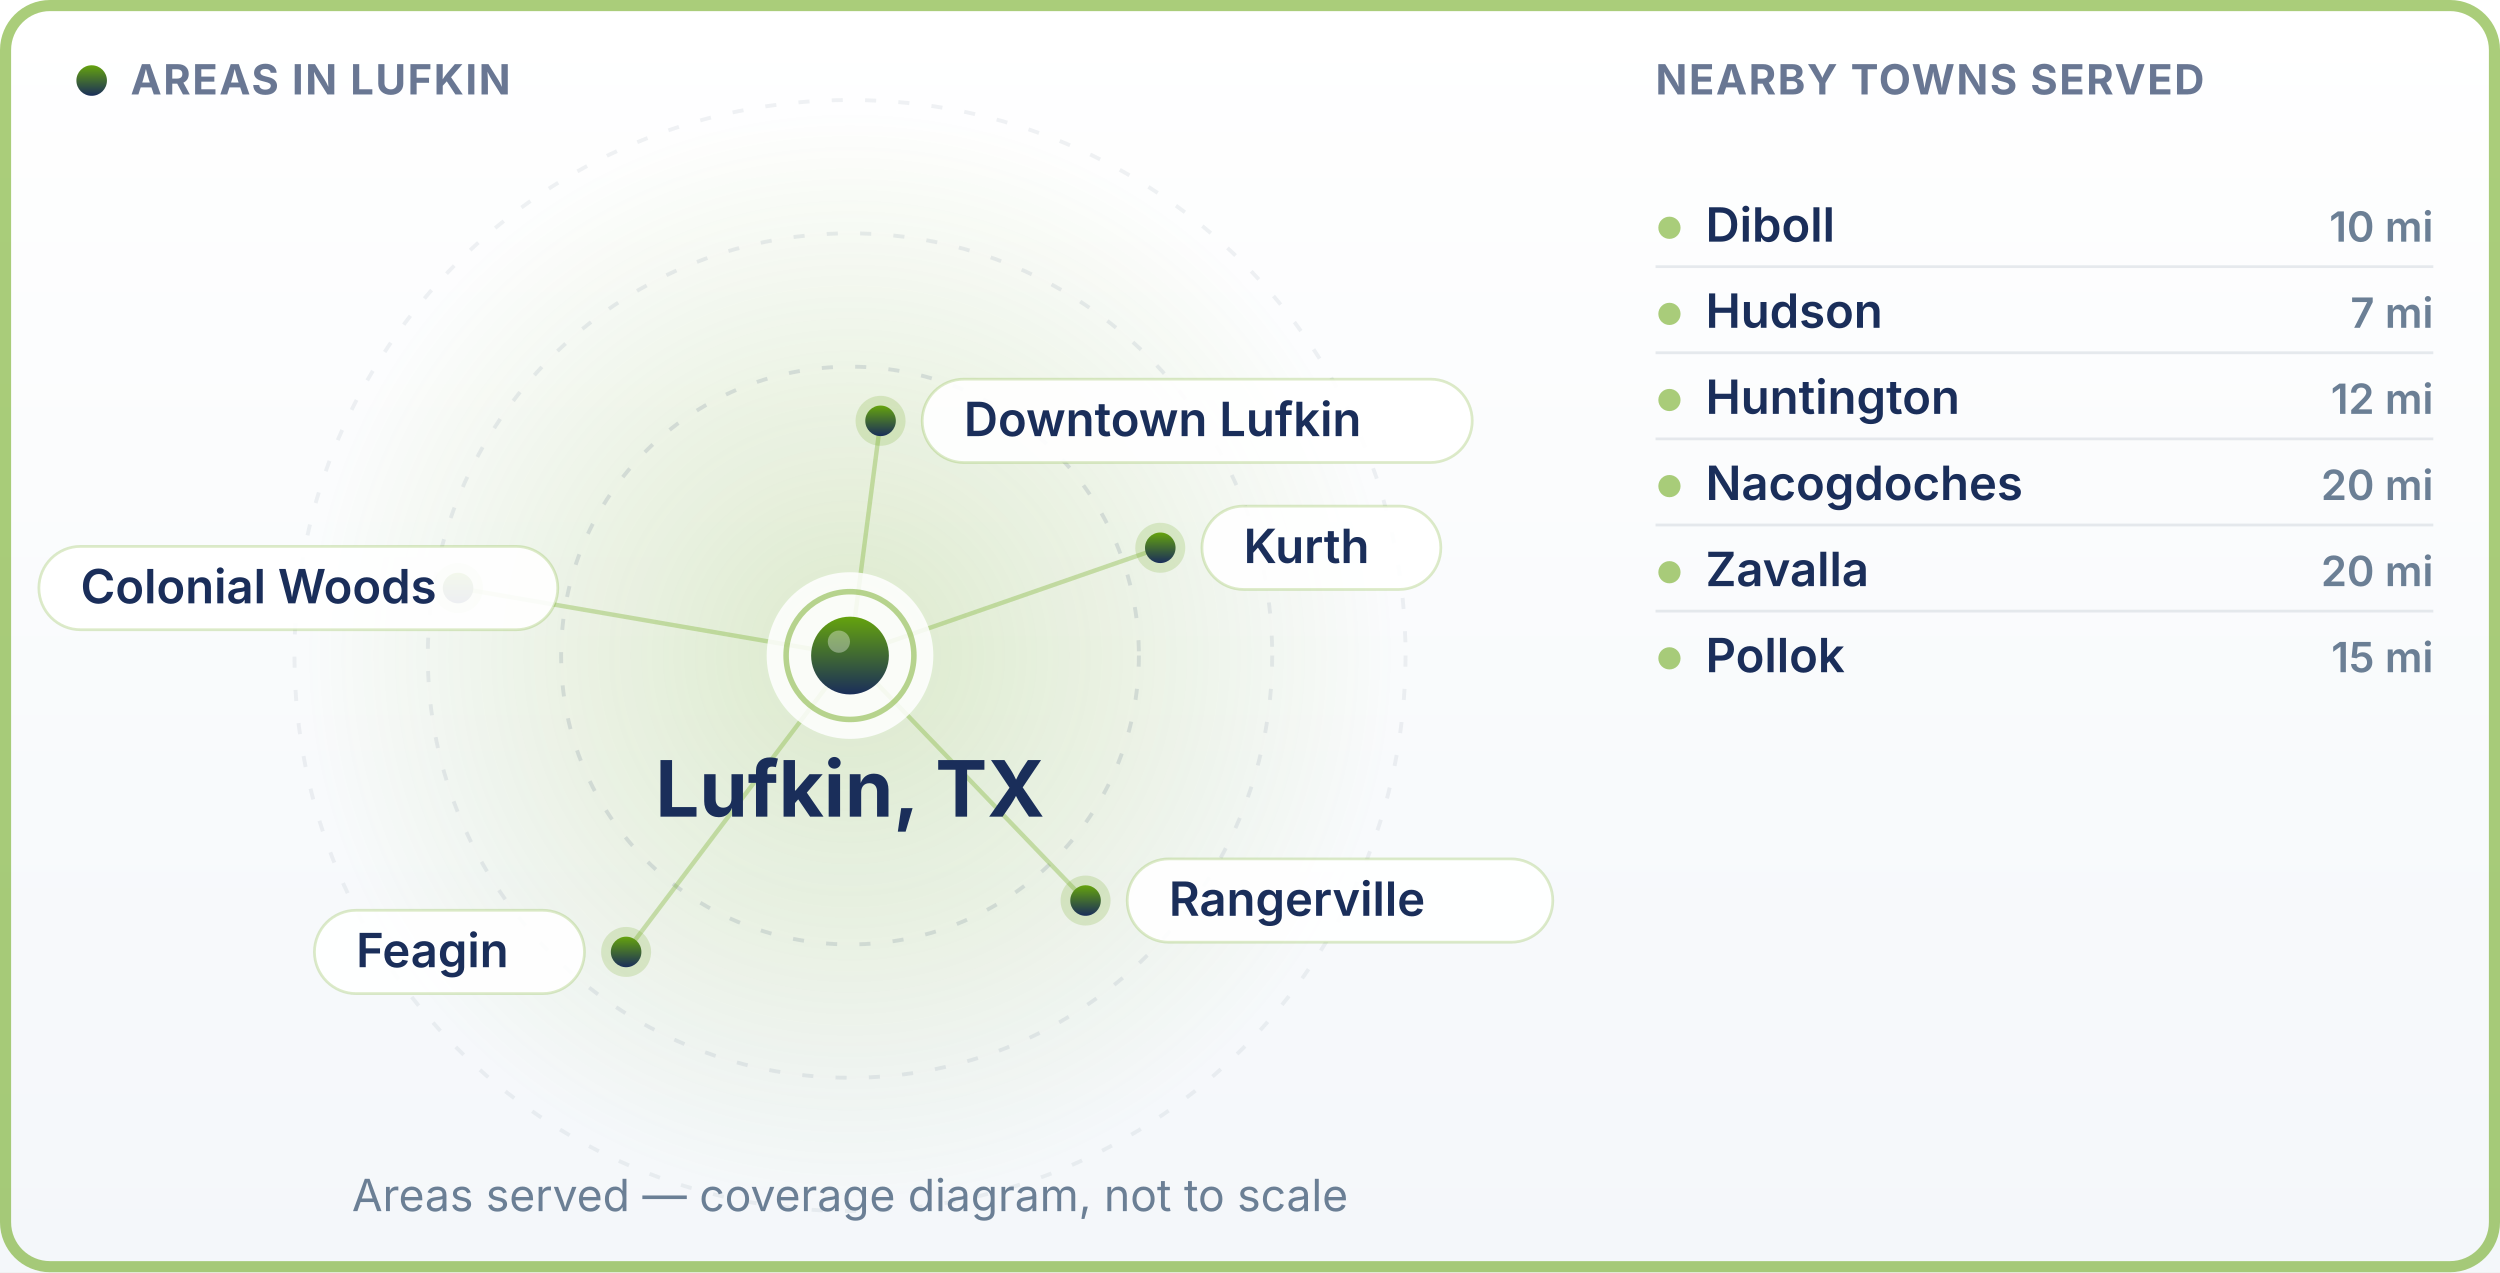
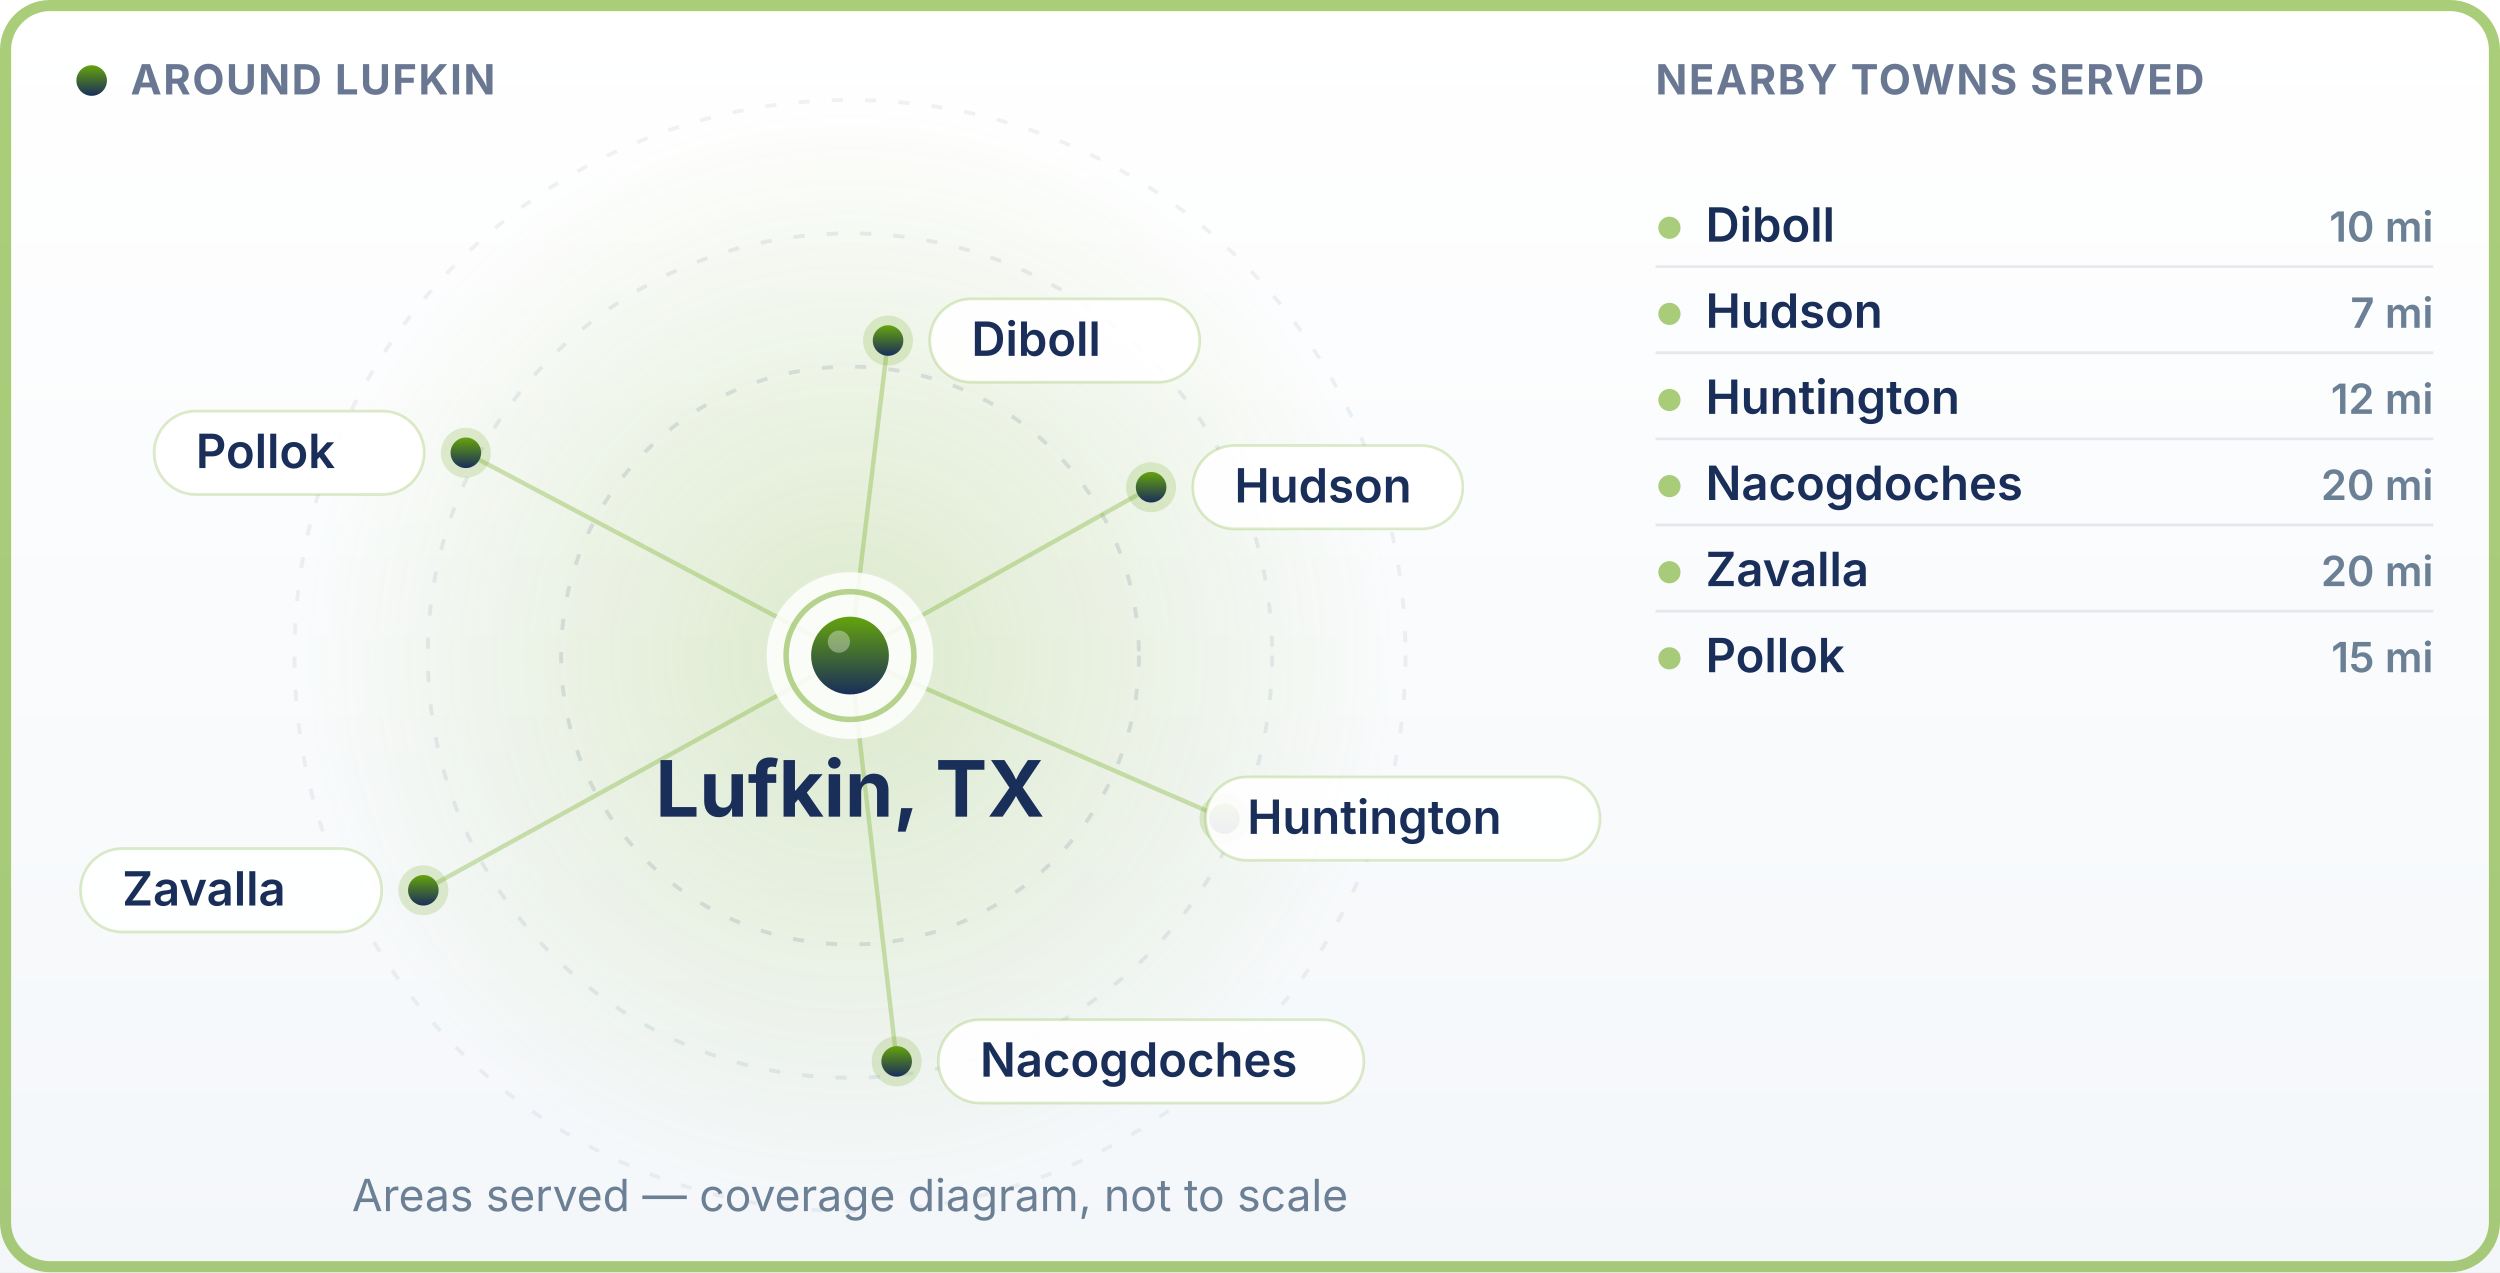
<svg xmlns="http://www.w3.org/2000/svg" viewBox="0 0 900 458" width="900" height="458" role="img">
  <defs>
    <linearGradient id="bgg" x1="0" y1="0" x2="0" y2="1">
      <stop offset="0" stop-color="#ffffff" />
      <stop offset="1" stop-color="#f4f7fa" />
    </linearGradient>
    <radialGradient id="halo" cx="50%" cy="50%" r="50%">
      <stop offset="0" stop-color="#65a30d" stop-opacity=".20" />
      <stop offset="1" stop-color="#65a30d" stop-opacity="0" />
    </radialGradient>
    <linearGradient id="dotg" x1="0" y1="0" x2="0" y2="1">
      <stop offset="0" stop-color="#65a30d" />
      <stop offset="1" stop-color="#1a2e5a" />
    </linearGradient>
  </defs>
  <rect width="900" height="458" fill="url(#bgg)" />
  <circle cx="306" cy="236" r="196" fill="url(#halo)" />
  <circle cx="306" cy="236" r="104" fill="none" stroke="#6b7f95" stroke-opacity="0.2" stroke-width="1.4" stroke-dasharray="4 8" />
  <circle cx="306" cy="236" r="152" fill="none" stroke="#6b7f95" stroke-opacity="0.13" stroke-width="1.4" stroke-dasharray="4 8" />
  <circle cx="306" cy="236" r="200" fill="none" stroke="#6b7f95" stroke-opacity="0.1" stroke-width="1.4" stroke-dasharray="4 8" />
-   <line x1="306" y1="236" x2="317" y2="151.5" stroke="#65a30d" stroke-opacity=".30" stroke-width="1.6" />
-   <circle cx="317" cy="151.5" r="9" fill="#65a30d" fill-opacity=".18" />
-   <circle cx="317" cy="151.5" r="5.5" fill="url(#dotg)" />
-   <rect x="332" y="136.5" width="198" height="30" rx="15" fill="#ffffff" fill-opacity=".92" stroke="#65a30d" stroke-opacity=".22" stroke-width="1" />
-   <text x="347" y="157" font-family="system-ui,-apple-system,Segoe UI,sans-serif" font-size="17" font-weight="600" fill="#1a2e5a">Downtown Lufkin</text>
-   <line x1="306" y1="236" x2="417.7" y2="197.2" stroke="#65a30d" stroke-opacity=".30" stroke-width="1.6" />
-   <circle cx="417.7" cy="197.2" r="9" fill="#65a30d" fill-opacity=".18" />
-   <circle cx="417.7" cy="197.2" r="5.5" fill="url(#dotg)" />
-   <rect x="432.7" y="182.2" width="86" height="30" rx="15" fill="#ffffff" fill-opacity=".92" stroke="#65a30d" stroke-opacity=".22" stroke-width="1" />
-   <text x="447.7" y="202.7" font-family="system-ui,-apple-system,Segoe UI,sans-serif" font-size="17" font-weight="600" fill="#1a2e5a">Kurth</text>
-   <line x1="306" y1="236" x2="390.8" y2="324.2" stroke="#65a30d" stroke-opacity=".30" stroke-width="1.6" />
-   <circle cx="390.8" cy="324.2" r="9" fill="#65a30d" fill-opacity=".18" />
-   <circle cx="390.8" cy="324.2" r="5.5" fill="url(#dotg)" />
-   <rect x="405.8" y="309.2" width="153.2" height="30" rx="15" fill="#ffffff" fill-opacity=".92" stroke="#65a30d" stroke-opacity=".22" stroke-width="1" />
-   <text x="420.8" y="329.7" font-family="system-ui,-apple-system,Segoe UI,sans-serif" font-size="17" font-weight="600" fill="#1a2e5a">Rangerville</text>
-   <line x1="306" y1="236" x2="225.4" y2="342.7" stroke="#65a30d" stroke-opacity=".30" stroke-width="1.6" />
-   <circle cx="225.4" cy="342.7" r="9" fill="#65a30d" fill-opacity=".18" />
-   <circle cx="225.4" cy="342.7" r="5.5" fill="url(#dotg)" />
-   <rect x="113.2" y="327.7" width="97.2" height="30" rx="15" fill="#ffffff" fill-opacity=".92" stroke="#65a30d" stroke-opacity=".22" stroke-width="1" />
-   <text x="128.2" y="348.2" font-family="system-ui,-apple-system,Segoe UI,sans-serif" font-size="17" font-weight="600" fill="#1a2e5a">Feagin</text>
-   <line x1="306" y1="236" x2="164.9" y2="211.7" stroke="#65a30d" stroke-opacity=".30" stroke-width="1.6" />
-   <circle cx="164.9" cy="211.7" r="9" fill="#65a30d" fill-opacity=".18" />
-   <circle cx="164.9" cy="211.7" r="5.5" fill="url(#dotg)" />
-   <rect x="14" y="196.7" width="186.8" height="30" rx="15" fill="#ffffff" fill-opacity=".92" stroke="#65a30d" stroke-opacity=".22" stroke-width="1" />
-   <text x="29" y="217.2" font-family="system-ui,-apple-system,Segoe UI,sans-serif" font-size="17" font-weight="600" fill="#1a2e5a">Colonial Woods</text>
+   <line x1="306" y1="236" x2="319.7" y2="122.6" stroke="#65a30d" stroke-opacity=".30" stroke-width="1.6" />
+   <circle cx="319.7" cy="122.6" r="9" fill="#65a30d" fill-opacity=".18" />
+   <circle cx="319.7" cy="122.6" r="5.5" fill="url(#dotg)" />
+   <rect x="334.7" y="107.6" width="97.2" height="30" rx="15" fill="#ffffff" fill-opacity=".92" stroke="#65a30d" stroke-opacity=".22" stroke-width="1" />
+   <text x="349.7" y="128.1" font-family="system-ui,-apple-system,Segoe UI,sans-serif" font-size="17" font-weight="600" fill="#1a2e5a">Diboll</text>
+   <line x1="306" y1="236" x2="414.4" y2="175.4" stroke="#65a30d" stroke-opacity=".30" stroke-width="1.6" />
+   <circle cx="414.4" cy="175.4" r="9" fill="#65a30d" fill-opacity=".18" />
+   <circle cx="414.4" cy="175.4" r="5.5" fill="url(#dotg)" />
+   <rect x="429.4" y="160.4" width="97.2" height="30" rx="15" fill="#ffffff" fill-opacity=".92" stroke="#65a30d" stroke-opacity=".22" stroke-width="1" />
+   <text x="444.4" y="180.9" font-family="system-ui,-apple-system,Segoe UI,sans-serif" font-size="17" font-weight="600" fill="#1a2e5a">Hudson</text>
+   <line x1="306" y1="236" x2="440.8" y2="294.7" stroke="#65a30d" stroke-opacity=".30" stroke-width="1.6" />
+   <circle cx="440.8" cy="294.7" r="9" fill="#65a30d" fill-opacity=".18" />
+   <circle cx="440.8" cy="294.7" r="5.5" fill="url(#dotg)" />
+   <rect x="434" y="279.7" width="142" height="30" rx="15" fill="#ffffff" fill-opacity=".92" stroke="#65a30d" stroke-opacity=".22" stroke-width="1" />
+   <text x="449" y="300.2" font-family="system-ui,-apple-system,Segoe UI,sans-serif" font-size="17" font-weight="600" fill="#1a2e5a">Huntington</text>
+   <line x1="306" y1="236" x2="322.8" y2="382.1" stroke="#65a30d" stroke-opacity=".30" stroke-width="1.6" />
+   <circle cx="322.8" cy="382.1" r="9" fill="#65a30d" fill-opacity=".18" />
+   <circle cx="322.8" cy="382.1" r="5.5" fill="url(#dotg)" />
+   <rect x="337.8" y="367.1" width="153.2" height="30" rx="15" fill="#ffffff" fill-opacity=".92" stroke="#65a30d" stroke-opacity=".22" stroke-width="1" />
+   <text x="352.8" y="387.6" font-family="system-ui,-apple-system,Segoe UI,sans-serif" font-size="17" font-weight="600" fill="#1a2e5a">Nacogdoches</text>
+   <line x1="306" y1="236" x2="152.4" y2="320.5" stroke="#65a30d" stroke-opacity=".30" stroke-width="1.6" />
+   <circle cx="152.4" cy="320.5" r="9" fill="#65a30d" fill-opacity=".18" />
+   <circle cx="152.4" cy="320.5" r="5.5" fill="url(#dotg)" />
+   <rect x="29" y="305.5" width="108.4" height="30" rx="15" fill="#ffffff" fill-opacity=".92" stroke="#65a30d" stroke-opacity=".22" stroke-width="1" />
+   <text x="44" y="326" font-family="system-ui,-apple-system,Segoe UI,sans-serif" font-size="17" font-weight="600" fill="#1a2e5a">Zavalla</text>
+   <line x1="306" y1="236" x2="167.7" y2="163" stroke="#65a30d" stroke-opacity=".30" stroke-width="1.6" />
+   <circle cx="167.7" cy="163" r="9" fill="#65a30d" fill-opacity=".18" />
+   <circle cx="167.7" cy="163" r="5.5" fill="url(#dotg)" />
+   <rect x="55.5" y="148" width="97.2" height="30" rx="15" fill="#ffffff" fill-opacity=".92" stroke="#65a30d" stroke-opacity=".22" stroke-width="1" />
+   <text x="70.5" y="168.5" font-family="system-ui,-apple-system,Segoe UI,sans-serif" font-size="17" font-weight="600" fill="#1a2e5a">Pollok</text>
  <circle cx="306" cy="236" r="30" fill="#ffffff" fill-opacity=".85" />
  <circle cx="306" cy="236" r="23" fill="none" stroke="#65a30d" stroke-opacity=".45" stroke-width="2" />
  <circle cx="306" cy="236" r="14" fill="url(#dotg)" />
  <circle cx="302" cy="231" r="4" fill="#ffffff" fill-opacity=".35" />
  <text x="306" y="294" text-anchor="middle" font-family="system-ui,-apple-system,Segoe UI,sans-serif" font-size="28" font-weight="700" fill="#1a2e5a">Lufkin, TX</text>
  <circle cx="33" cy="29" r="5.5" fill="url(#dotg)" />
-   <text x="47" y="34" font-family="system-ui,-apple-system,Segoe UI,sans-serif" font-size="15" font-weight="700" letter-spacing="0.6" fill="#1a2e5a" fill-opacity=".65">AREAS IN LUFKIN</text>
+   <text x="47" y="34" font-family="system-ui,-apple-system,Segoe UI,sans-serif" font-size="15" font-weight="700" letter-spacing="0.6" fill="#1a2e5a" fill-opacity=".65">AROUND LUFKIN</text>
  <text x="596" y="34" font-family="system-ui,-apple-system,Segoe UI,sans-serif" font-size="15" font-weight="700" letter-spacing="0.6" fill="#1a2e5a" fill-opacity=".65">NEARBY TOWNS SERVED</text>
  <circle cx="601" cy="82" r="4" fill="#65a30d" fill-opacity=".55" />
  <text x="614" y="87" font-family="system-ui,-apple-system,Segoe UI,sans-serif" font-size="17" font-weight="600" fill="#1a2e5a">Diboll</text>
  <text x="876" y="87" text-anchor="end" font-family="system-ui,-apple-system,Segoe UI,sans-serif" font-size="15" font-weight="600" fill="#6b7f95">10 mi</text>
  <line x1="596" y1="96" x2="876" y2="96" stroke="#6b7f95" stroke-opacity=".16" stroke-width="1" />
  <circle cx="601" cy="113" r="4" fill="#65a30d" fill-opacity=".55" />
  <text x="614" y="118" font-family="system-ui,-apple-system,Segoe UI,sans-serif" font-size="17" font-weight="600" fill="#1a2e5a">Hudson</text>
  <text x="876" y="118" text-anchor="end" font-family="system-ui,-apple-system,Segoe UI,sans-serif" font-size="15" font-weight="600" fill="#6b7f95">7 mi</text>
  <line x1="596" y1="127" x2="876" y2="127" stroke="#6b7f95" stroke-opacity=".16" stroke-width="1" />
  <circle cx="601" cy="144" r="4" fill="#65a30d" fill-opacity=".55" />
  <text x="614" y="149" font-family="system-ui,-apple-system,Segoe UI,sans-serif" font-size="17" font-weight="600" fill="#1a2e5a">Huntington</text>
  <text x="876" y="149" text-anchor="end" font-family="system-ui,-apple-system,Segoe UI,sans-serif" font-size="15" font-weight="600" fill="#6b7f95">12 mi</text>
  <line x1="596" y1="158" x2="876" y2="158" stroke="#6b7f95" stroke-opacity=".16" stroke-width="1" />
  <circle cx="601" cy="175" r="4" fill="#65a30d" fill-opacity=".55" />
  <text x="614" y="180" font-family="system-ui,-apple-system,Segoe UI,sans-serif" font-size="17" font-weight="600" fill="#1a2e5a">Nacogdoches</text>
  <text x="876" y="180" text-anchor="end" font-family="system-ui,-apple-system,Segoe UI,sans-serif" font-size="15" font-weight="600" fill="#6b7f95">20 mi</text>
  <line x1="596" y1="189" x2="876" y2="189" stroke="#6b7f95" stroke-opacity=".16" stroke-width="1" />
  <circle cx="601" cy="206" r="4" fill="#65a30d" fill-opacity=".55" />
  <text x="614" y="211" font-family="system-ui,-apple-system,Segoe UI,sans-serif" font-size="17" font-weight="600" fill="#1a2e5a">Zavalla</text>
  <text x="876" y="211" text-anchor="end" font-family="system-ui,-apple-system,Segoe UI,sans-serif" font-size="15" font-weight="600" fill="#6b7f95">20 mi</text>
  <line x1="596" y1="220" x2="876" y2="220" stroke="#6b7f95" stroke-opacity=".16" stroke-width="1" />
  <circle cx="601" cy="237" r="4" fill="#65a30d" fill-opacity=".55" />
  <text x="614" y="242" font-family="system-ui,-apple-system,Segoe UI,sans-serif" font-size="17" font-weight="600" fill="#1a2e5a">Pollok</text>
  <text x="876" y="242" text-anchor="end" font-family="system-ui,-apple-system,Segoe UI,sans-serif" font-size="15" font-weight="600" fill="#6b7f95">15 mi</text>
  <text x="306" y="436" text-anchor="middle" font-family="system-ui,-apple-system,Segoe UI,sans-serif" font-size="16" fill="#6b7f95">Areas served — coverage diagram, not to scale</text>
  <rect x="2" y="2" width="896" height="454" rx="16" fill="none" stroke="#65a30d" stroke-opacity=".55" stroke-width="4" />
</svg>
